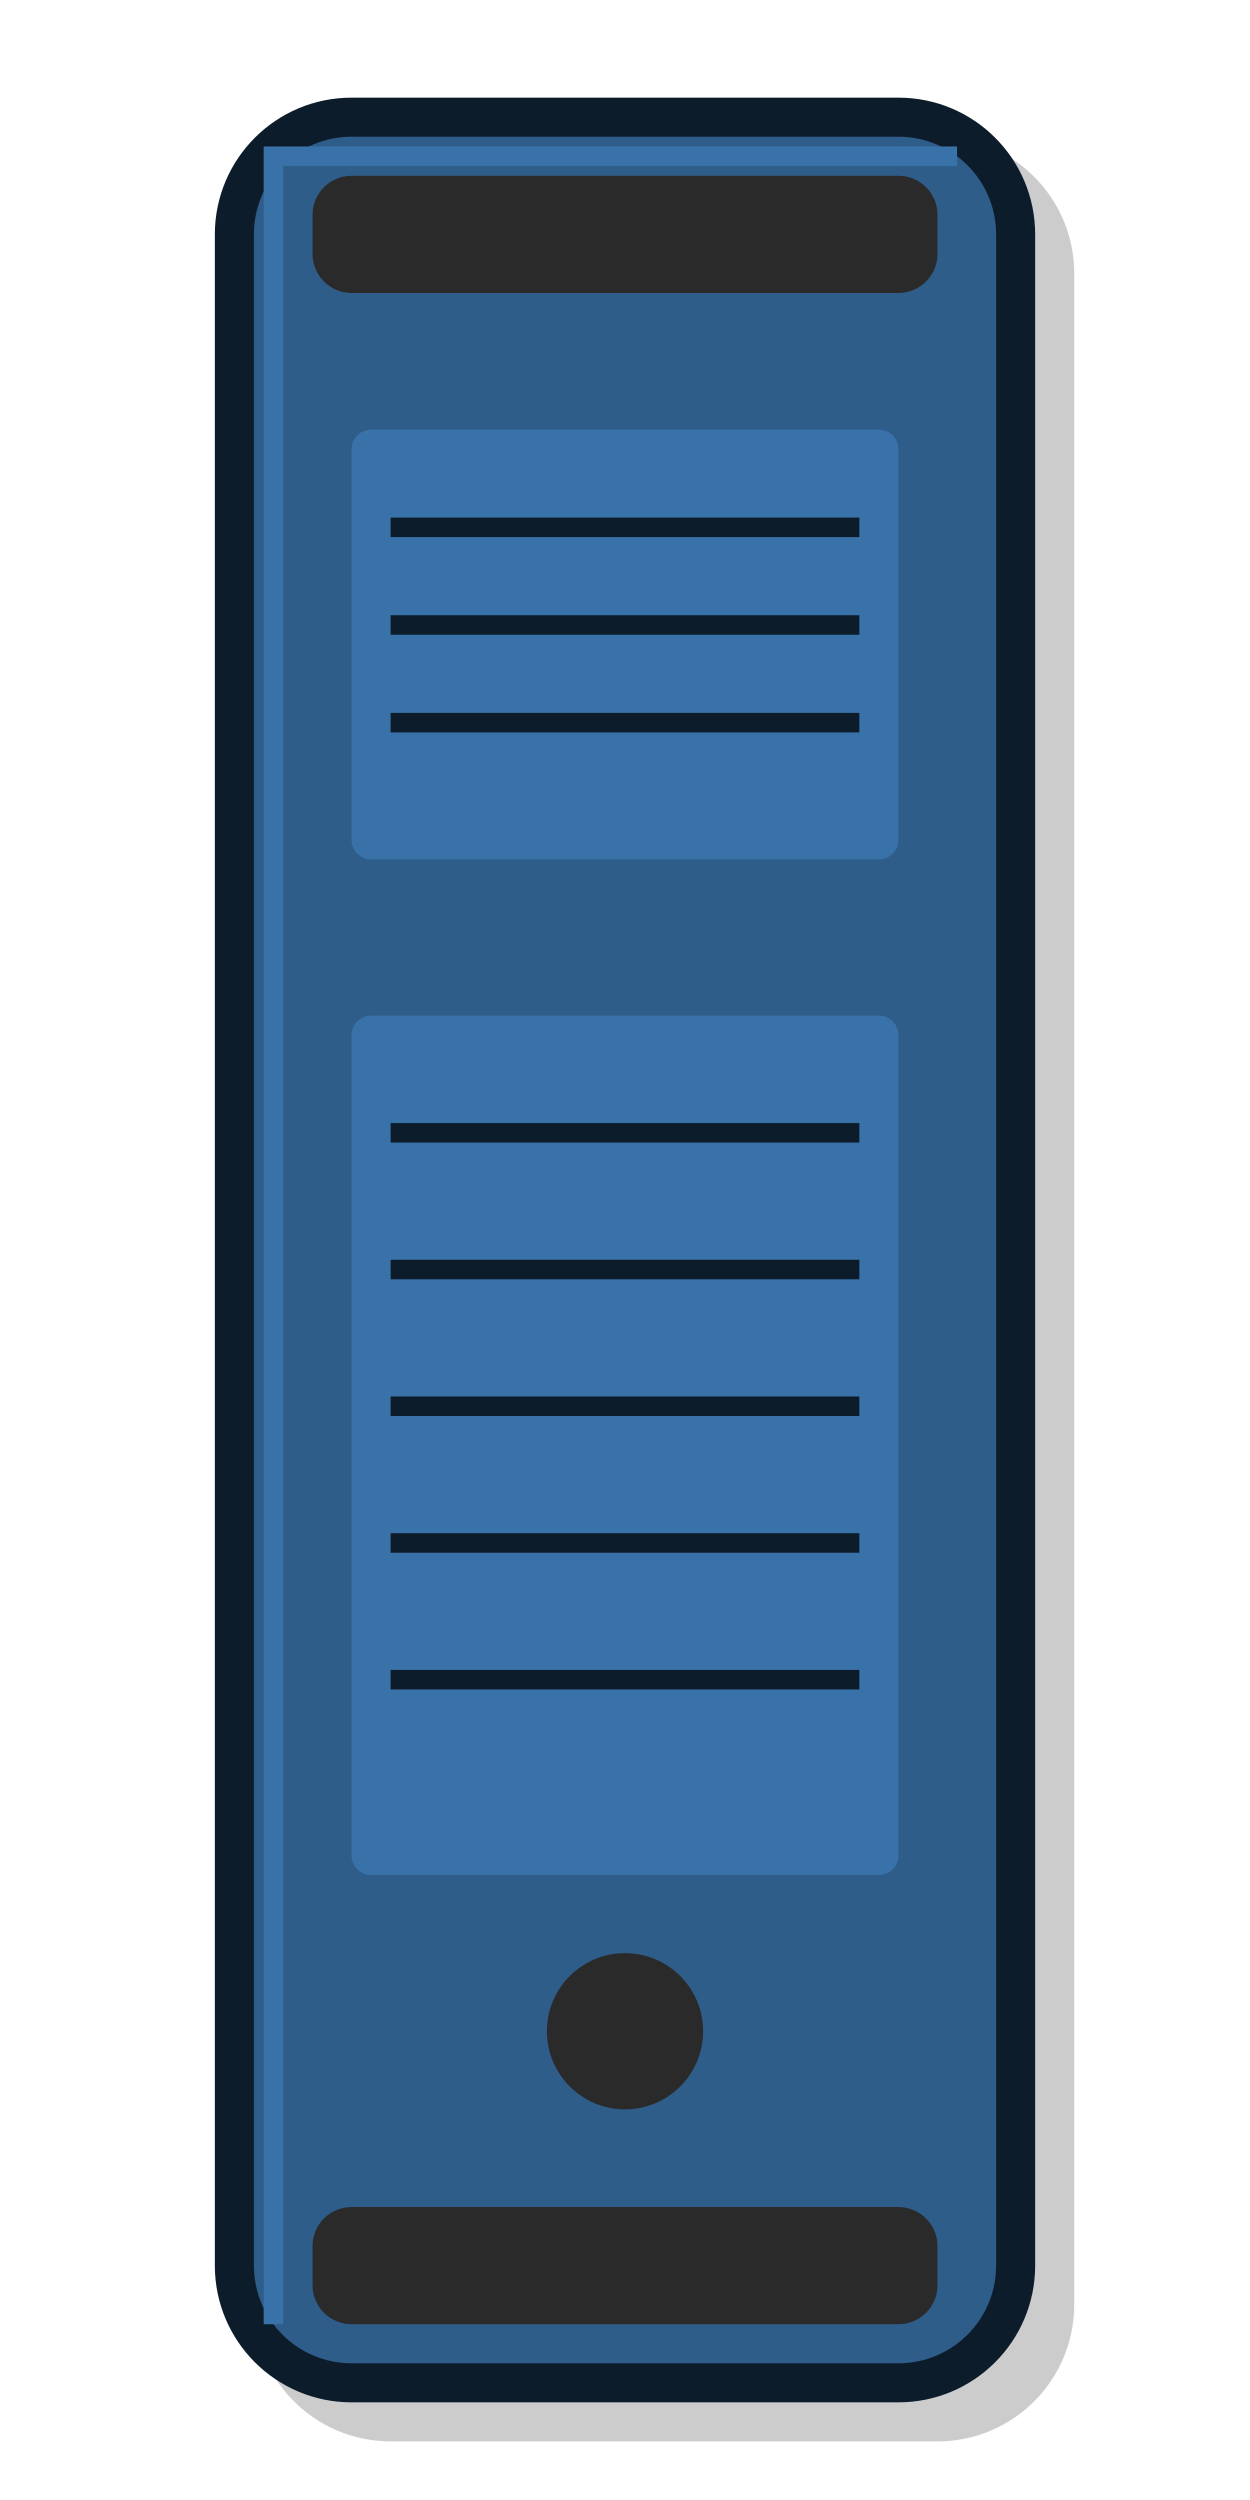
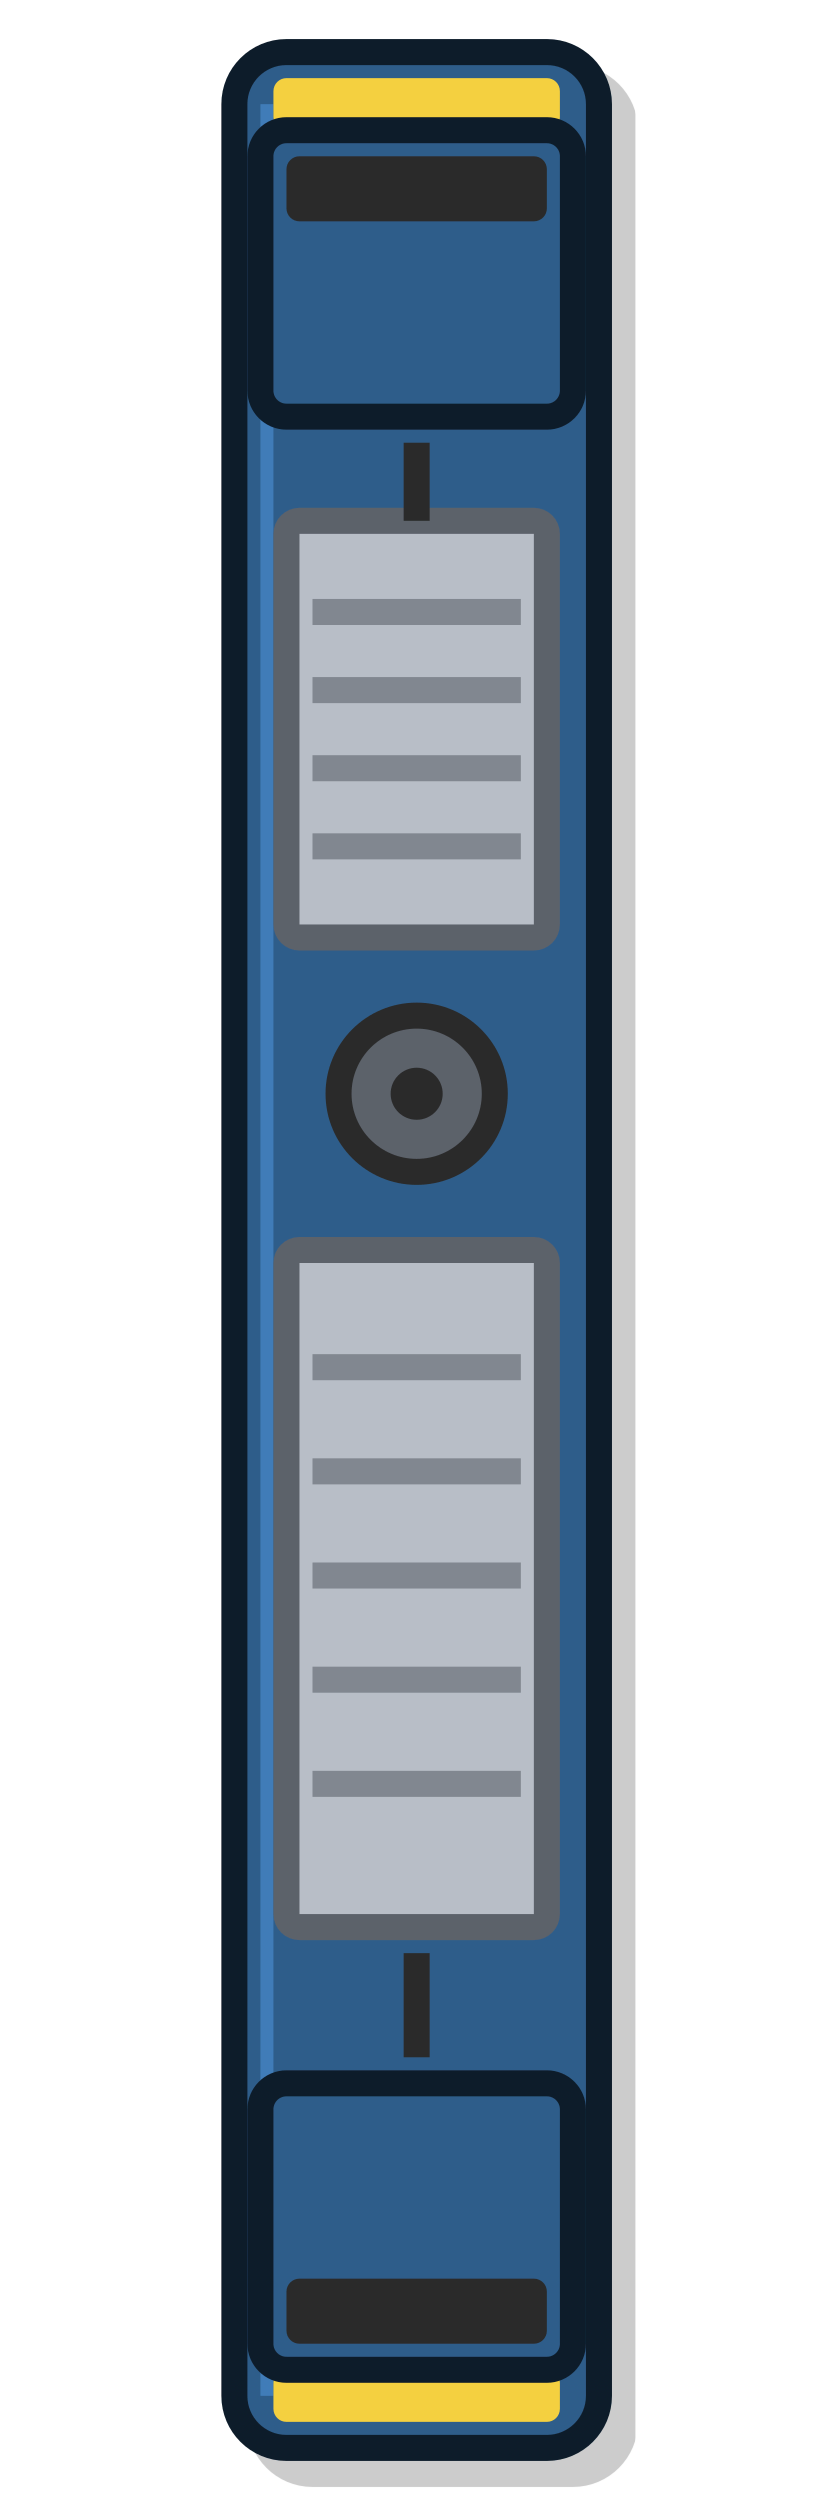
- <svg xmlns="http://www.w3.org/2000/svg" width="64" height="128" viewBox="0 0 64 128">
+ <svg xmlns="http://www.w3.org/2000/svg" width="64" height="192" viewBox="0 0 64 192">
  <defs>
-     <filter id="s" x="-10%" y="-10%" width="120%" height="120%">
-       <feDropShadow dx="2" dy="2" stdDeviation="0" flood-color="#000" flood-opacity=".2" />
+     <filter id="s">
+       <feDropShadow dx="2" dy="2" stdDeviation="0" flood-opacity=".2" />
    </filter>
  </defs>
  <g filter="url(#s)">
-     <rect x="12" y="6" width="40" height="116" fill="#2F5D8A" rx="6" stroke="#0F1D2B" stroke-width="2" />
-     <rect x="16" y="9" width="32" height="6" fill="#2B2B2B" rx="2" />
-     <rect x="16" y="113" width="32" height="6" fill="#2B2B2B" rx="2" />
-     <rect x="18" y="22" width="28" height="22" fill="#3972A8" rx="1" />
-     <path d="M20 27H44M20 32H44M20 37H44" fill="none" stroke="#0F1D2B" stroke-width="1" />
-     <rect x="18" y="52" width="28" height="44" fill="#3972A8" rx="1" />
-     <path d="M20 58H44M20 65H44M20 72H44M20 79H44M20 86H44" fill="none" stroke="#0F1D2B" stroke-width="1" />
-     <circle cx="32" cy="104" r="4" fill="#2B2B2B" />
-     <path d="M14 119V8H49" fill="none" stroke="#3972A8" stroke-width="1" />
+     <rect x="18" y="30" width="6" height="16" fill="#2B2B2B" rx="1" />
+     <rect x="40" y="30" width="6" height="16" fill="#2B2B2B" rx="1" />
+     <rect x="18" y="146" width="6" height="16" fill="#2B2B2B" rx="1" />
+     <rect x="40" y="146" width="6" height="16" fill="#2B2B2B" rx="1" />
+     <rect x="18" y="4" width="28" height="184" fill="#2F5D8A" rx="4" stroke="#0F1D2B" stroke-width="2" />
+     <rect x="20" y="8" width="1" height="176" fill="#3F7CB8" />
+     <rect x="21" y="6" width="22" height="4" fill="#F4D03F" rx="1" />
+     <rect x="21" y="182" width="22" height="4" fill="#F4D03F" rx="1" />
+     <rect x="20" y="10" width="24" height="22" fill="#2F5D8A" rx="2" stroke="#0F1D2B" stroke-width="2" />
+     <rect x="22" y="12" width="20" height="5" fill="#2B2B2B" rx="1" />
+     <rect x="20" y="160" width="24" height="22" fill="#2F5D8A" rx="2" stroke="#0F1D2B" stroke-width="2" />
+     <rect x="22" y="175" width="20" height="5" fill="#2B2B2B" rx="1" />
+     <rect x="22" y="40" width="20" height="32" fill="#B8BEC7" rx="1" stroke="#5C626B" stroke-width="2" />
+     <rect x="24" y="46" width="16" height="2" fill="#5C626B" opacity=".6" />
+     <rect x="24" y="52" width="16" height="2" fill="#5C626B" opacity=".6" />
+     <rect x="24" y="58" width="16" height="2" fill="#5C626B" opacity=".6" />
+     <rect x="24" y="64" width="16" height="2" fill="#5C626B" opacity=".6" />
+     <circle cx="32" cy="84" r="6" fill="#5C626B" stroke="#2B2B2B" stroke-width="2" />
+     <circle cx="32" cy="84" r="2" fill="#2B2B2B" />
+     <rect x="22" y="96" width="20" height="52" fill="#B8BEC7" rx="1" stroke="#5C626B" stroke-width="2" />
+     <rect x="24" y="104" width="16" height="2" fill="#5C626B" opacity=".6" />
+     <rect x="24" y="112" width="16" height="2" fill="#5C626B" opacity=".6" />
+     <rect x="24" y="120" width="16" height="2" fill="#5C626B" opacity=".6" />
+     <rect x="24" y="128" width="16" height="2" fill="#5C626B" opacity=".6" />
+     <rect x="24" y="136" width="16" height="2" fill="#5C626B" opacity=".6" />
+     <rect x="31" y="34" width="2" height="6" fill="#2B2B2B" />
+     <rect x="31" y="150" width="2" height="8" fill="#2B2B2B" />
  </g>
</svg>
